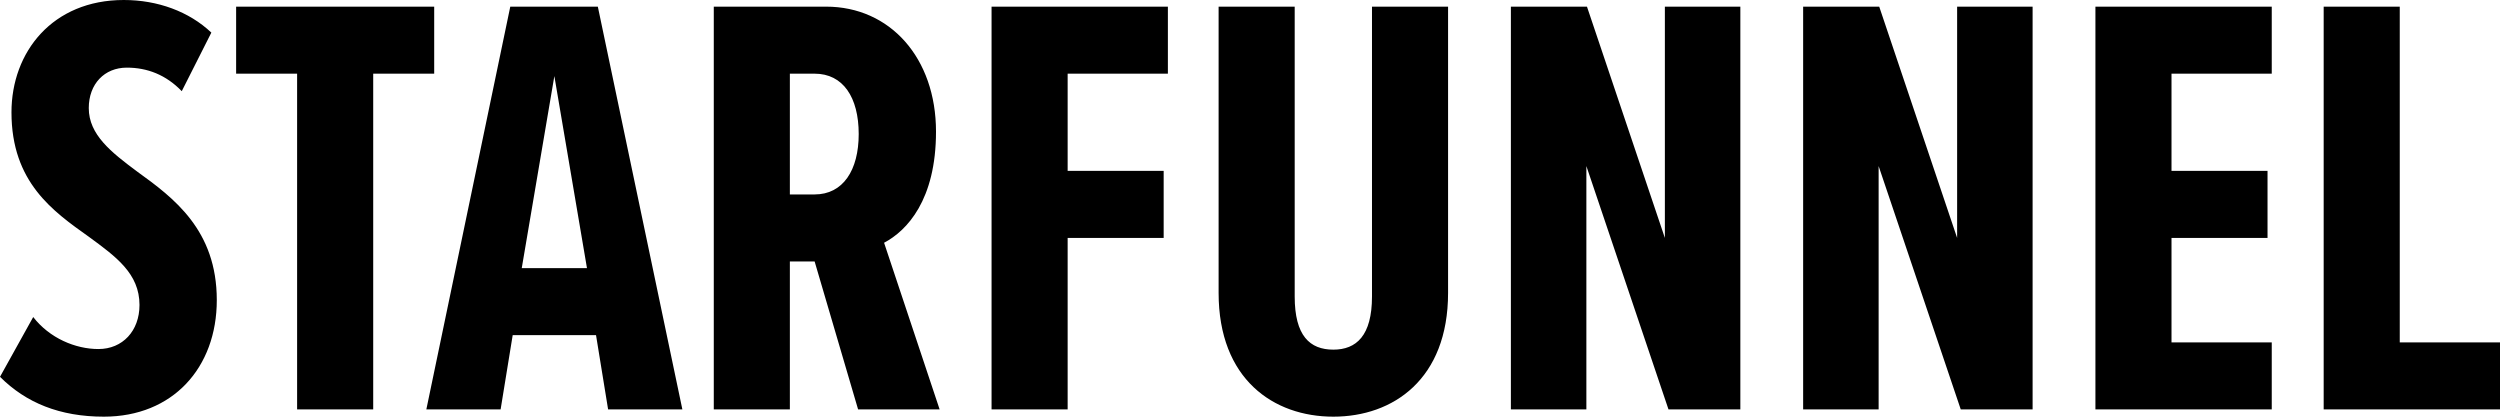
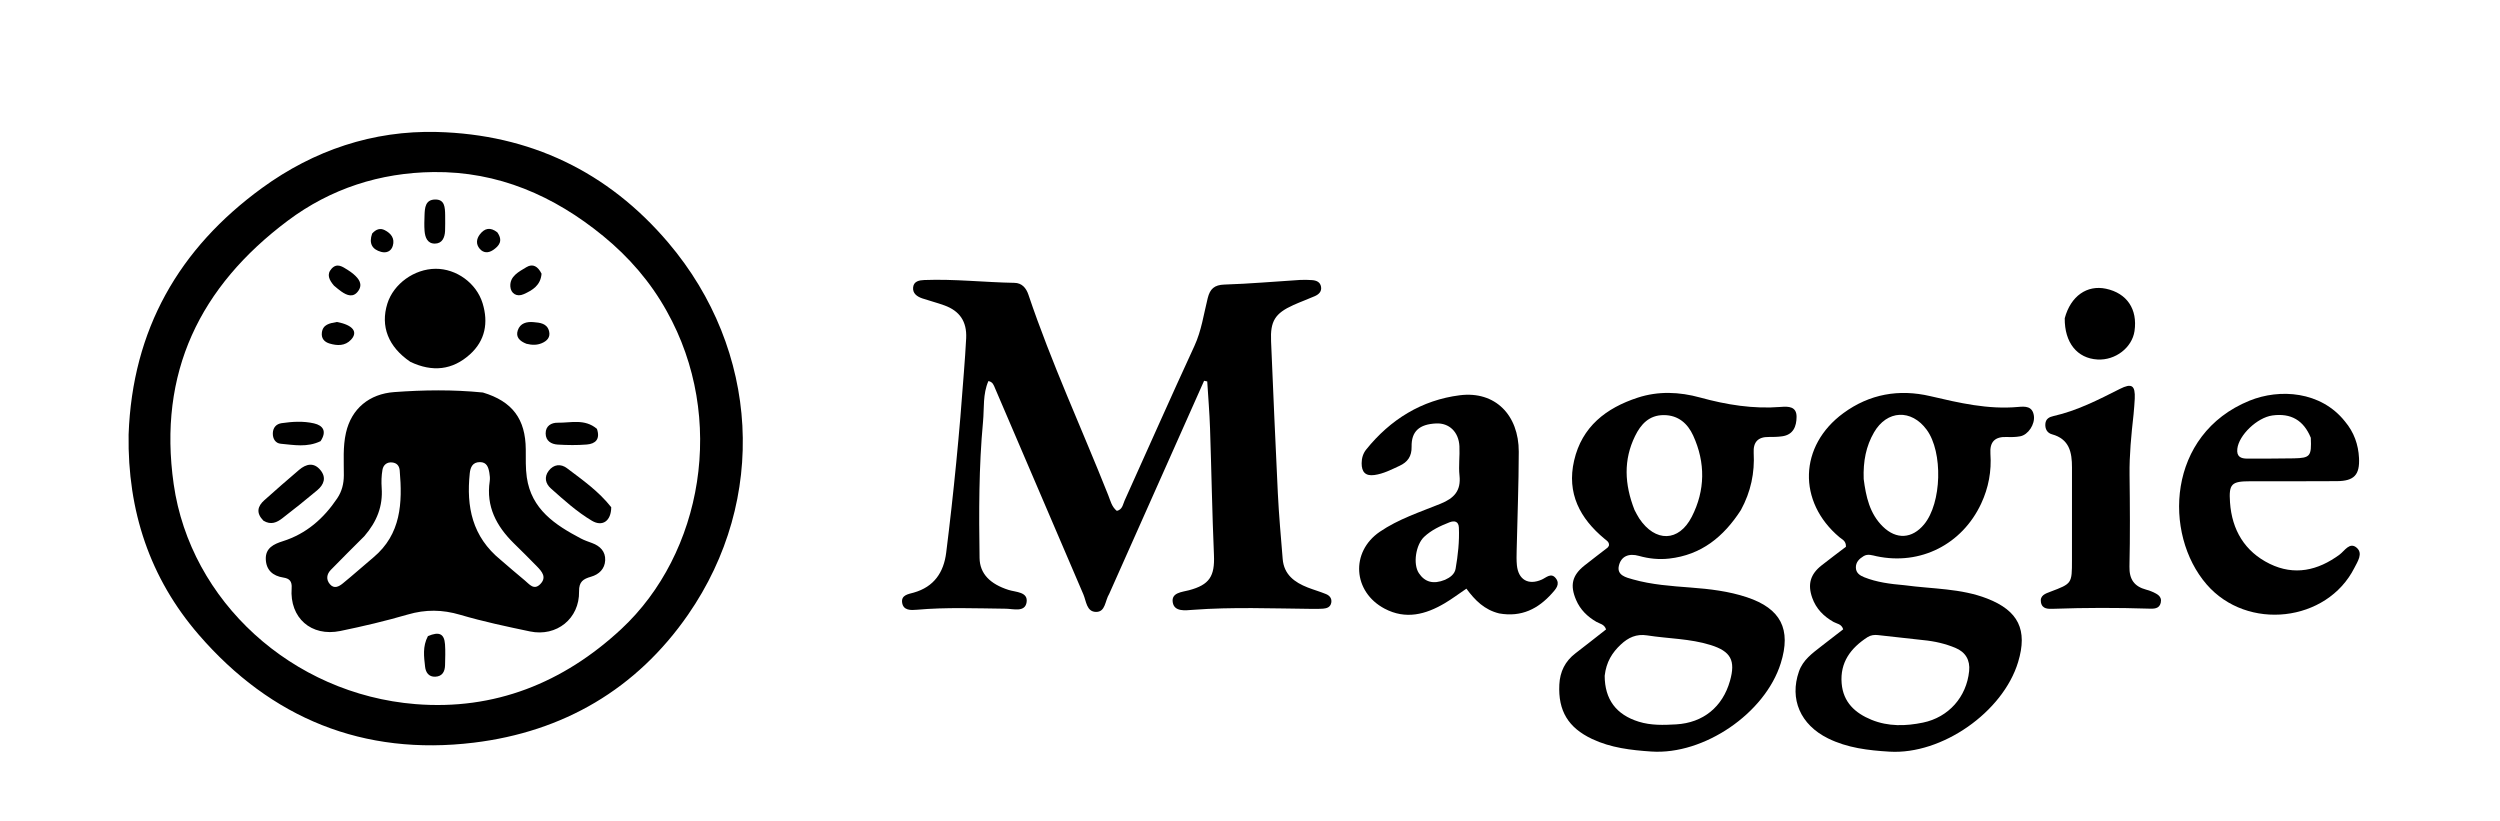
- <svg xmlns="http://www.w3.org/2000/svg" xml:space="preserve" id="Layer_1" x="0" y="0" style="enable-background:new 0 0 1813.13 302.19" version="1.1" viewBox="0 0 1813.13 302.19">
-   <path d="M24.09 229.93c11.82 15.33 30.66 23.21 47.3 23.21 17.52 0 29.78-13.14 29.78-31.97 0-22.77-17.08-35.04-36.79-49.49-25.84-18.39-56.06-39.42-56.06-90.22C8.32 37.66 38.1 0 89.78 0c24.53 0 47.3 8.32 63.5 23.65l-21.46 42.48c-11.39-11.82-24.96-17.08-39.85-17.08-16.2 0-27.59 11.83-27.59 29.34 0 19.27 16.2 31.97 35.04 45.99 26.72 19.27 57.81 42.48 57.81 93.28 0 49.05-31.97 84.53-81.9 84.53-31.97 0-56.5-10.07-75.33-28.91l24.09-43.35zm191.39 67.01V53.43h-44.23V4.82H314.9v48.61h-44.23v243.5h-55.19zm225.55 0-8.76-53.87h-60.44l-8.76 53.87H309.2L370.08 4.82h63.5l61.31 292.12h-53.86zM402.05 55.18 378.4 194.45h47.3L402.05 55.18zm220.29 241.76-31.53-107.3h-17.96v107.3h-55.18V4.82h81.46c46.42 0 79.71 37.23 79.71 90.66 0 49.49-21.02 71.82-37.66 80.58l40.29 120.88h-59.13zM590.81 53.43h-17.96v87.59h17.96c20.58 0 31.97-17.52 31.97-43.8 0-26.71-11.38-43.79-31.97-43.79zm128.32 243.51V4.82h127.88v48.61h-72.7v70.51h69.64v48.61h-69.64v124.38h-55.18zM883.8 4.82h55.18v210.22c0 28.47 10.95 38.54 28.03 38.54 16.64 0 28.03-10.07 28.03-38.54V4.82h55.18v207.59c0 62.63-39.85 89.78-83.21 89.78-43.36 0-83.21-27.15-83.21-89.78V4.82zm326.28 292.12-59.56-176.5v176.5h-54.75V4.82h55.18l56.5 167.74V4.82h54.74v292.12h-52.11zm211.96 0-59.56-176.5v176.5h-54.75V4.82h55.18l56.5 167.74V4.82h54.74v292.12h-52.11zm97.67 0V4.82h127.88v48.61h-72.7v70.51h69.64v48.61h-69.64v75.77h72.7v48.61h-127.88zm165.54 0V4.82h55.18v243.5h72.7v48.61h-127.88z" fill="currentColor" />
+ <svg xmlns="http://www.w3.org/2000/svg" version="1.1" id="Layer_1" x="0px" y="0px" width="100%" viewBox="0 0 1024 336" enable-background="new 0 0 1024 336" xml:space="preserve">
+   <path fill="#000000" opacity="1" stroke="none" d=" M52.675,178.027   C54.215,134.929 73.339,101.723 107.379,76.962   C128.576,61.544 152.806,53.383 178.949,54.055   C216.97,55.032 248.987,70.234 273.746,99.418   C311.075,143.416 314.617,204.464 281.809,251.802   C260.704,282.254 230.735,299.745 194.032,304.199   C148.852,309.681 111.065,294.256 81.425,260   C61.352,236.801 52.206,209.229 52.675,178.027  M273.077,127.416   C266.434,115.47 257.621,105.309 247.099,96.693   C226.896,80.149 203.986,70.174 177.55,70.474   C155.684,70.722 135.447,77.235 117.893,90.383   C81.851,117.38 64.617,152.692 71.149,198.352   C77.999,246.232 119.582,284.31 170.147,288.401   C202.486,291.017 230.704,279.745 254.44,257.693   C287.734,226.761 297.701,171.249 273.077,127.416  z" />
+   <path fill="#000000" opacity="1" stroke="none" d=" M454.336,243.237   C452.563,246.093 452.851,250.694 448.922,250.638   C445.04,250.584 444.948,246.251 443.753,243.47   C431.663,215.316 419.63,187.138 407.551,158.979   C407.056,157.826 406.679,156.428 404.851,156.082   C402.511,161.39 403.164,167.174 402.652,172.666   C400.918,191.25 400.942,209.921 401.231,228.572   C401.33,235.004 405.559,239.216 413.1,241.628   C416.084,242.582 421.114,242.388 420.501,246.644   C419.884,250.926 415.044,249.365 411.973,249.33   C399.813,249.194 387.661,248.676 375.509,249.757   C373.106,249.971 369.947,250.104 369.507,246.785   C369.092,243.662 372.172,243.332 374.297,242.724   C382.585,240.354 386.547,234.468 387.562,226.367   C390.642,201.783 393.041,177.13 394.816,152.413   C395.149,147.769 395.536,143.14 395.747,138.482   C396.057,131.653 393.056,127.353 386.847,125.094   C383.883,124.016 380.811,123.237 377.818,122.235   C375.632,121.503 373.719,120.179 374.019,117.64   C374.309,115.186 376.526,114.776 378.601,114.697   C390.94,114.225 403.222,115.642 415.543,115.854   C418.557,115.906 420.31,117.94 421.24,120.699   C430.66,148.66 443.053,175.439 453.93,202.82   C454.832,205.09 455.368,207.612 457.461,209.258   C459.769,208.719 459.919,206.617 460.625,205.056   C470.157,183.961 479.502,162.781 489.207,141.767   C492.129,135.441 493.038,128.704 494.681,122.111   C495.621,118.34 497.377,116.685 501.543,116.556   C511.847,116.238 522.132,115.309 532.428,114.67   C534.085,114.568 535.761,114.622 537.42,114.735   C539.19,114.856 540.773,115.506 541.103,117.475   C541.432,119.439 540.146,120.6 538.534,121.307   C535.639,122.577 532.657,123.65 529.775,124.948   C522.239,128.342 520.273,131.543 520.629,139.75   C521.53,160.539 522.375,181.331 523.407,202.113   C523.853,211.079 524.656,220.029 525.389,228.979   C525.911,235.347 530.232,238.521 535.636,240.635   C538.114,241.604 540.689,242.326 543.147,243.338   C544.612,243.941 545.62,245.125 545.285,246.886   C544.942,248.681 543.503,249.189 541.937,249.312   C540.446,249.429 538.941,249.414 537.442,249.399   C521.12,249.241 504.798,248.561 488.479,249.797   C485.485,250.024 481.054,250.623 480.373,246.82   C479.636,242.705 484.126,242.534 487.035,241.759   C495.409,239.528 497.607,236.026 497.235,227.338   C496.495,210.036 496.214,192.716 495.63,175.408   C495.413,169.01 494.876,162.623 494.485,156.232   C494.054,156.145 493.623,156.059 493.193,155.972   C480.285,184.942 467.377,213.913 454.336,243.237  z" />
+   <path fill="#000000" opacity="1" stroke="none" d=" M713.081,208.903   C705.965,219.932 696.833,227.32 683.685,228.793   C679.466,229.266 675.336,228.832 671.328,227.697   C667.167,226.519 663.987,227.825 663.085,231.748   C662.189,235.651 666.042,236.53 668.819,237.314   C676.535,239.493 684.523,240.048 692.475,240.653   C700.297,241.247 708.053,242.146 715.531,244.633   C729.44,249.26 733.763,257.734 729.395,271.672   C722.959,292.212 697.886,309.284 676.377,307.828   C668.039,307.264 659.804,306.316 652.121,302.684   C642.341,298.06 638.184,291.176 638.699,280.431   C638.953,275.133 641.067,270.833 645.324,267.581   C649.542,264.359 653.695,261.052 657.847,257.806   C657.14,255.64 655.253,255.5 653.907,254.72   C650.194,252.567 647.284,249.743 645.571,245.742   C642.992,239.721 643.922,235.68 648.994,231.638   C652.118,229.148 655.321,226.758 658.472,224.303   C658.719,224.111 658.839,223.758 659.021,223.474   C659.238,222.035 658.092,221.423 657.24,220.717   C647.127,212.341 641.679,202.035 644.754,188.666   C647.962,174.717 657.887,167.112 670.782,162.889   C679.225,160.123 687.855,160.484 696.374,162.825   C707.196,165.799 718.133,167.586 729.406,166.678   C732.522,166.427 735.906,166.431 735.876,170.753   C735.85,174.602 734.564,178.087 729.949,178.715   C728.142,178.961 726.294,179.005 724.467,178.984   C720.031,178.932 718.073,181.111 718.31,185.478   C718.754,193.639 717.176,201.367 713.081,208.903  M657.278,276.802   C657.306,286.479 661.975,292.725 671.225,295.605   C676.263,297.174 681.417,297 686.558,296.702   C697.619,296.061 705.573,289.568 708.597,278.899   C710.962,270.556 708.973,266.807 700.719,264.215   C692.244,261.553 683.351,261.621 674.678,260.257   C670.268,259.564 666.947,261.129 663.882,263.998   C660.371,267.284 657.918,271.105 657.278,276.802  M669.493,208.877   C670.136,210.044 670.697,211.265 671.435,212.368   C677.976,222.152 687.644,222.057 692.955,211.668   C698.476,200.869 698.603,189.49 693.527,178.405   C691.281,173.502 687.461,170.047 681.515,170.024   C675.462,170.001 672.053,173.812 669.705,178.632   C664.975,188.338 665.336,198.254 669.493,208.877  z" />
+   <path fill="#000000" opacity="1" stroke="none" d=" M780.096,239.708   C791.719,241.273 803.179,240.978 813.937,245.161   C826.727,250.134 830.608,257.994 826.623,271.165   C820.408,291.712 795.367,309.169 773.94,307.879   C765.264,307.357 756.693,306.365 748.742,302.434   C737.422,296.838 732.915,286.328 736.847,275.046   C738.505,270.289 742.291,267.619 745.955,264.749   C748.958,262.398 751.986,260.077 754.969,257.768   C754.309,255.524 752.358,255.508 751.022,254.75   C746.954,252.444 743.868,249.333 742.291,244.869   C740.335,239.333 741.503,235.209 746.121,231.581   C749.505,228.924 752.954,226.35 756.099,223.949   C756.18,221.514 754.549,220.975 753.46,220.059   C736.184,205.535 736.832,182.561 755.052,169.218   C765.762,161.375 777.821,159.261 790.637,162.256   C802.496,165.028 814.295,167.805 826.624,166.684   C829.466,166.425 832.533,166.287 833.083,170.323   C833.554,173.785 830.786,178.085 827.478,178.709   C825.696,179.045 823.825,179.065 822.003,178.993   C817.148,178.801 814.931,180.923 815.276,185.883   C815.77,192.983 814.526,199.765 811.484,206.276   C803.683,222.975 786.613,231.65 768.658,227.839   C766.862,227.458 765.061,226.746 763.328,227.793   C761.569,228.856 760.095,230.267 760.166,232.541   C760.233,234.698 761.809,235.728 763.567,236.432   C768.722,238.497 774.167,239.189 780.096,239.708  M787.517,262.163   C781.419,261.484 775.322,260.797 769.222,260.134   C767.708,259.97 766.245,260.132 764.915,260.993   C758.045,265.44 753.624,271.308 754.342,279.926   C754.984,287.637 759.841,292.089 766.578,294.834   C773.447,297.633 780.579,297.441 787.651,295.977   C798.156,293.802 805.494,285.491 806.56,274.865   C807.011,270.378 805.099,267.09 800.903,265.359   C796.898,263.707 792.716,262.659 787.517,262.163  M763.368,196.206   C764.294,203.384 765.794,210.374 771.223,215.686   C776.761,221.106 783.192,220.695 788.093,214.803   C795.346,206.085 795.924,185.188 789.167,176.017   C782.868,167.467 772.898,167.936 767.592,177.11   C764.345,182.724 763.11,188.865 763.368,196.206  z" />
+   <path fill="#000000" opacity="1" stroke="none" d=" M614.061,251.259   C608.037,249.786 604.182,245.92 600.639,241.112   C597.467,243.262 594.713,245.344 591.76,247.088   C583.938,251.71 575.797,253.869 567.145,249.308   C554.14,242.453 553.053,226.089 565.16,217.818   C572.783,212.61 581.6,209.757 590.067,206.323   C595.608,204.075 598.487,201.011 597.81,194.76   C597.383,190.813 597.98,186.765 597.781,182.779   C597.487,176.893 593.562,173.195 588.255,173.443   C581.362,173.765 578.07,176.66 578.192,182.983   C578.269,186.929 576.553,189.283 573.237,190.809   C569.917,192.338 566.668,194.058 562.96,194.57   C559.211,195.088 557.723,193.251 557.729,189.756   C557.732,187.69 558.308,185.729 559.576,184.149   C569.486,171.805 582.379,163.863 597.917,161.901   C612.418,160.069 622.113,169.981 622.087,185.064   C622.064,198.552 621.516,212.038 621.223,225.526   C621.179,227.523 621.124,229.537 621.32,231.519   C621.911,237.491 626.044,239.829 631.521,237.393   C633.389,236.562 635.347,234.417 637.265,236.87   C639.156,239.289 637.229,241.323 635.716,243.015   C630.058,249.345 623.236,252.889 614.061,251.259  M591.882,237.489   C593.944,236.564 595.829,235.198 596.216,232.96   C597.179,227.396 597.806,221.763 597.557,216.099   C597.447,213.583 595.802,213.119 593.675,213.952   C589.938,215.416 586.289,217.112 583.342,219.881   C579.898,223.116 578.689,231.028 581.16,234.756   C583.569,238.392 587.025,239.451 591.882,237.489  z" />
+   <path fill="#000000" opacity="1" stroke="none" d=" M960.473,172.6   C964.269,177.124 965.963,182.129 966.249,187.564   C966.613,194.505 964.232,197.019 957.243,197.077   C945.417,197.175 933.591,197.103 921.764,197.125   C914.047,197.139 912.884,198.116 913.411,205.775   C914.189,217.066 919.451,225.944 929.687,230.947   C939.785,235.883 949.402,233.717 958.286,227.17   C960.362,225.64 962.429,221.846 965.318,224.369   C967.983,226.696 965.68,229.981 964.359,232.595   C953.115,254.848 920.467,258.586 903.838,239.376   C885.97,218.735 887.571,177.875 921.4,164.116   C933.769,159.086 950.629,160.22 960.473,172.6  M946.503,179.299   C943.567,172.151 938.373,169.135 930.783,170.17   C924.548,171.02 917.049,178.2 916.408,183.813   C916.036,187.08 917.848,187.866 920.576,187.849   C926.893,187.81 933.211,187.884 939.525,187.741   C946.285,187.589 946.84,186.902 946.503,179.299  z" />
+   <path fill="#000000" opacity="1" stroke="none" d=" M873.905,169.727   C872.951,178.276 872.163,186.375 872.266,194.559   C872.423,207.053 872.507,219.556 872.225,232.046   C872.106,237.297 874.206,240.214 879.065,241.52   C879.867,241.735 880.674,241.977 881.425,242.322   C883.411,243.235 885.693,244.134 885.035,246.925   C884.438,249.461 882.106,249.363 880.131,249.299   C867.137,248.882 854.147,248.902 841.154,249.36   C839.009,249.436 836.47,249.563 835.968,246.696   C835.475,243.881 837.811,243.132 839.873,242.354   C848.672,239.033 848.674,239.032 848.677,229.502   C848.679,216.839 848.661,204.176 848.684,191.513   C848.695,185.298 847.642,179.837 840.473,177.883   C838.547,177.358 837.604,175.696 837.78,173.585   C837.95,171.543 839.377,170.802 841.103,170.414   C850.796,168.236 859.524,163.728 868.304,159.299   C873.198,156.831 874.634,157.864 874.395,163.303   C874.307,165.299 874.121,167.291 873.905,169.727  z" />
+   <path fill="#000000" opacity="1" stroke="none" d=" M845.717,130.345   C848.165,121.241 854.864,116.617 862.621,118.267   C871.194,120.092 875.614,126.656 874.298,135.605   C873.297,142.407 866.453,147.668 859.146,147.253   C850.828,146.78 845.612,140.395 845.717,130.345  z" />
+   <path fill="#000000" opacity="1" stroke="none" d=" M197.787,160.772   C209.901,164.393 215.263,171.686 215.354,184.031   C215.382,187.853 215.237,191.724 215.773,195.487   C217.645,208.623 227.378,215.007 237.926,220.564   C239.392,221.336 240.99,221.869 242.551,222.446   C245.843,223.663 248.038,225.92 247.884,229.481   C247.732,233.008 245.366,235.288 242.081,236.226   C238.898,237.135 237.11,238.238 237.184,242.258   C237.388,253.36 228.001,260.922 217.11,258.642   C207.508,256.631 197.879,254.588 188.481,251.816   C181.182,249.663 174.317,249.581 167.027,251.707   C157.936,254.359 148.684,256.537 139.404,258.45   C127.458,260.912 118.582,253.058 119.458,240.954   C119.668,238.05 118.547,236.954 116.074,236.573   C111.708,235.9 109.012,233.483 108.868,229.016   C108.721,224.455 112.165,222.839 115.814,221.69   C125.48,218.648 132.576,212.38 138.128,204.116   C140.055,201.248 140.822,198.128 140.836,194.683   C140.861,188.867 140.4,183.03 141.709,177.259   C143.955,167.352 151.284,161.345 161.471,160.599   C173.454,159.721 185.407,159.538 197.787,160.772  M205.125,229.377   C208.406,232.181 211.647,235.034 214.985,237.768   C216.808,239.262 218.669,241.93 221.293,239.26   C224.066,236.438 221.944,234.076 219.934,231.996   C216.821,228.774 213.613,225.643 210.423,222.495   C203.338,215.503 199.045,207.452 200.59,197.105   C200.758,195.978 200.637,194.768 200.438,193.634   C200.05,191.43 199.41,189.277 196.569,189.282   C193.553,189.287 192.666,191.412 192.408,193.904   C191.008,207.463 193.296,219.753 205.125,229.377  M149.205,219.65   C144.625,224.24 140,228.786 135.489,233.442   C133.799,235.187 133.485,237.369 135.14,239.301   C136.908,241.367 138.892,240.205 140.437,238.948   C144.688,235.488 148.77,231.822 152.97,228.298   C164.322,218.774 164.863,206.005 163.723,192.716   C163.558,190.793 162.561,189.625 160.631,189.42   C158.419,189.185 156.992,190.507 156.659,192.412   C156.234,194.842 156.167,197.389 156.338,199.859   C156.852,207.257 154.451,213.577 149.205,219.65  z" />
+   <path fill="#000000" opacity="1" stroke="none" d=" M168.08,148.209   C158.993,142.05 155.766,133.641 158.663,124.362   C161.19,116.267 169.679,110.14 178.432,110.094   C186.918,110.05 195.127,115.937 197.665,124.198   C200.109,132.154 198.773,139.492 192.47,145.169   C185.327,151.603 177.129,152.51 168.08,148.209  z" />
+   <path fill="#000000" opacity="1" stroke="none" d=" M107.907,213.278   C104.75,210.061 105.53,207.329 108.278,204.881   C112.983,200.687 117.716,196.521 122.524,192.446   C125.387,190.02 128.54,189.256 131.252,192.554   C133.768,195.613 132.683,198.52 129.933,200.812   C125.223,204.737 120.456,208.6 115.587,212.324   C113.456,213.955 111.012,215.164 107.907,213.278  z" />
+   <path fill="#000000" opacity="1" stroke="none" d=" M250.363,207.76   C250.33,213.4 246.771,215.87 242.445,213.297   C236.283,209.631 230.952,204.798 225.616,200.042   C223.414,198.08 222.819,195.402 224.721,192.868   C226.763,190.147 229.715,189.87 232.241,191.782   C238.58,196.582 245.155,201.155 250.363,207.76  z" />
+   <path fill="#000000" opacity="1" stroke="none" d=" M244.499,175.655   C245.964,179.947 243.844,181.783 240.38,182.072   C236.43,182.4 232.422,182.336 228.46,182.102   C225.797,181.946 223.522,180.612 223.499,177.546   C223.475,174.4 225.859,173.096 228.491,173.143   C233.815,173.237 239.469,171.405 244.499,175.655  z" />
+   <path fill="#000000" opacity="1" stroke="none" d=" M131.312,180.695   C125.791,183.372 120.344,182.232 114.997,181.76   C112.85,181.571 111.677,179.736 111.748,177.433   C111.821,175.096 113.208,173.639 115.337,173.329   C119.753,172.687 124.276,172.415 128.629,173.419   C132.332,174.272 133.961,176.663 131.312,180.695  z" />
+   <path fill="#000000" opacity="1" stroke="none" d=" M182.338,88.245   C182.332,90.677 182.396,92.659 182.299,94.633   C182.167,97.352 181.105,99.772 178.102,99.781   C175.049,99.79 174.111,97.217 173.902,94.6   C173.731,92.47 173.818,90.314 173.889,88.173   C173.992,85.109 174.202,81.752 178.274,81.718   C182.165,81.685 182.292,84.874 182.338,88.245  z" />
+   <path fill="#000000" opacity="1" stroke="none" d=" M175.277,260.553   C179.93,258.563 181.968,259.601 182.278,263.918   C182.48,266.733 182.355,269.575 182.296,272.404   C182.241,275.015 181.234,277.039 178.318,277.179   C175.625,277.308 174.369,275.411 174.116,273.11   C173.663,269.002 173.034,264.819 175.277,260.553  z" />
+   <path fill="#000000" opacity="1" stroke="none" d=" M221.823,112.115   C221.432,116.953 218.044,118.893 214.555,120.477   C211.655,121.794 209.235,120.2 209.039,117.397   C208.738,113.102 212.588,111.285 215.63,109.428   C218.267,107.817 220.373,109.16 221.823,112.115  z" />
+   <path fill="#000000" opacity="1" stroke="none" d=" M136.787,116.985   C134.792,114.639 133.705,112.373 135.817,110.053   C138.095,107.55 140.334,109.266 142.45,110.581   C143.29,111.104 144.11,111.682 144.856,112.33   C146.996,114.186 148.704,116.401 146.746,119.175   C144.73,122.029 142.163,121.058 139.797,119.389   C138.852,118.723 137.962,117.98 136.787,116.985  z" />
+   <path fill="#000000" opacity="1" stroke="none" d=" M138.019,131.874   C144.627,133.146 146.747,135.984 143.764,139.163   C141.336,141.751 138.147,141.658 134.974,140.709   C132.812,140.063 131.563,138.589 131.83,136.279   C132.219,132.897 134.965,132.406 138.019,131.874  z" />
+   <path fill="#000000" opacity="1" stroke="none" d=" M215.621,140.81   C212.81,139.703 211.188,138.061 212.067,135.348   C213.047,132.321 215.783,131.701 218.524,131.945   C221.11,132.175 224.065,132.395 224.892,135.629   C225.533,138.135 224.08,139.677 221.853,140.595   C219.946,141.38 217.994,141.399 215.621,140.81  z" />
+   <path fill="#000000" opacity="1" stroke="none" d=" M203.697,95.164   C206.155,98.635 204.447,100.758 201.891,102.455   C200.066,103.667 198.049,103.711 196.506,101.915   C194.867,100.006 195.118,97.874 196.562,95.992   C198.439,93.547 200.748,92.848 203.697,95.164  z" />
+   <path fill="#000000" opacity="1" stroke="none" d=" M152.427,95.667   C154.056,93.832 155.753,93.336 157.593,94.273   C160.187,95.593 161.789,97.664 160.886,100.705   C160.214,102.969 158.239,103.752 156.114,103.172   C152.485,102.181 150.992,99.766 152.427,95.667  z" />
</svg>
